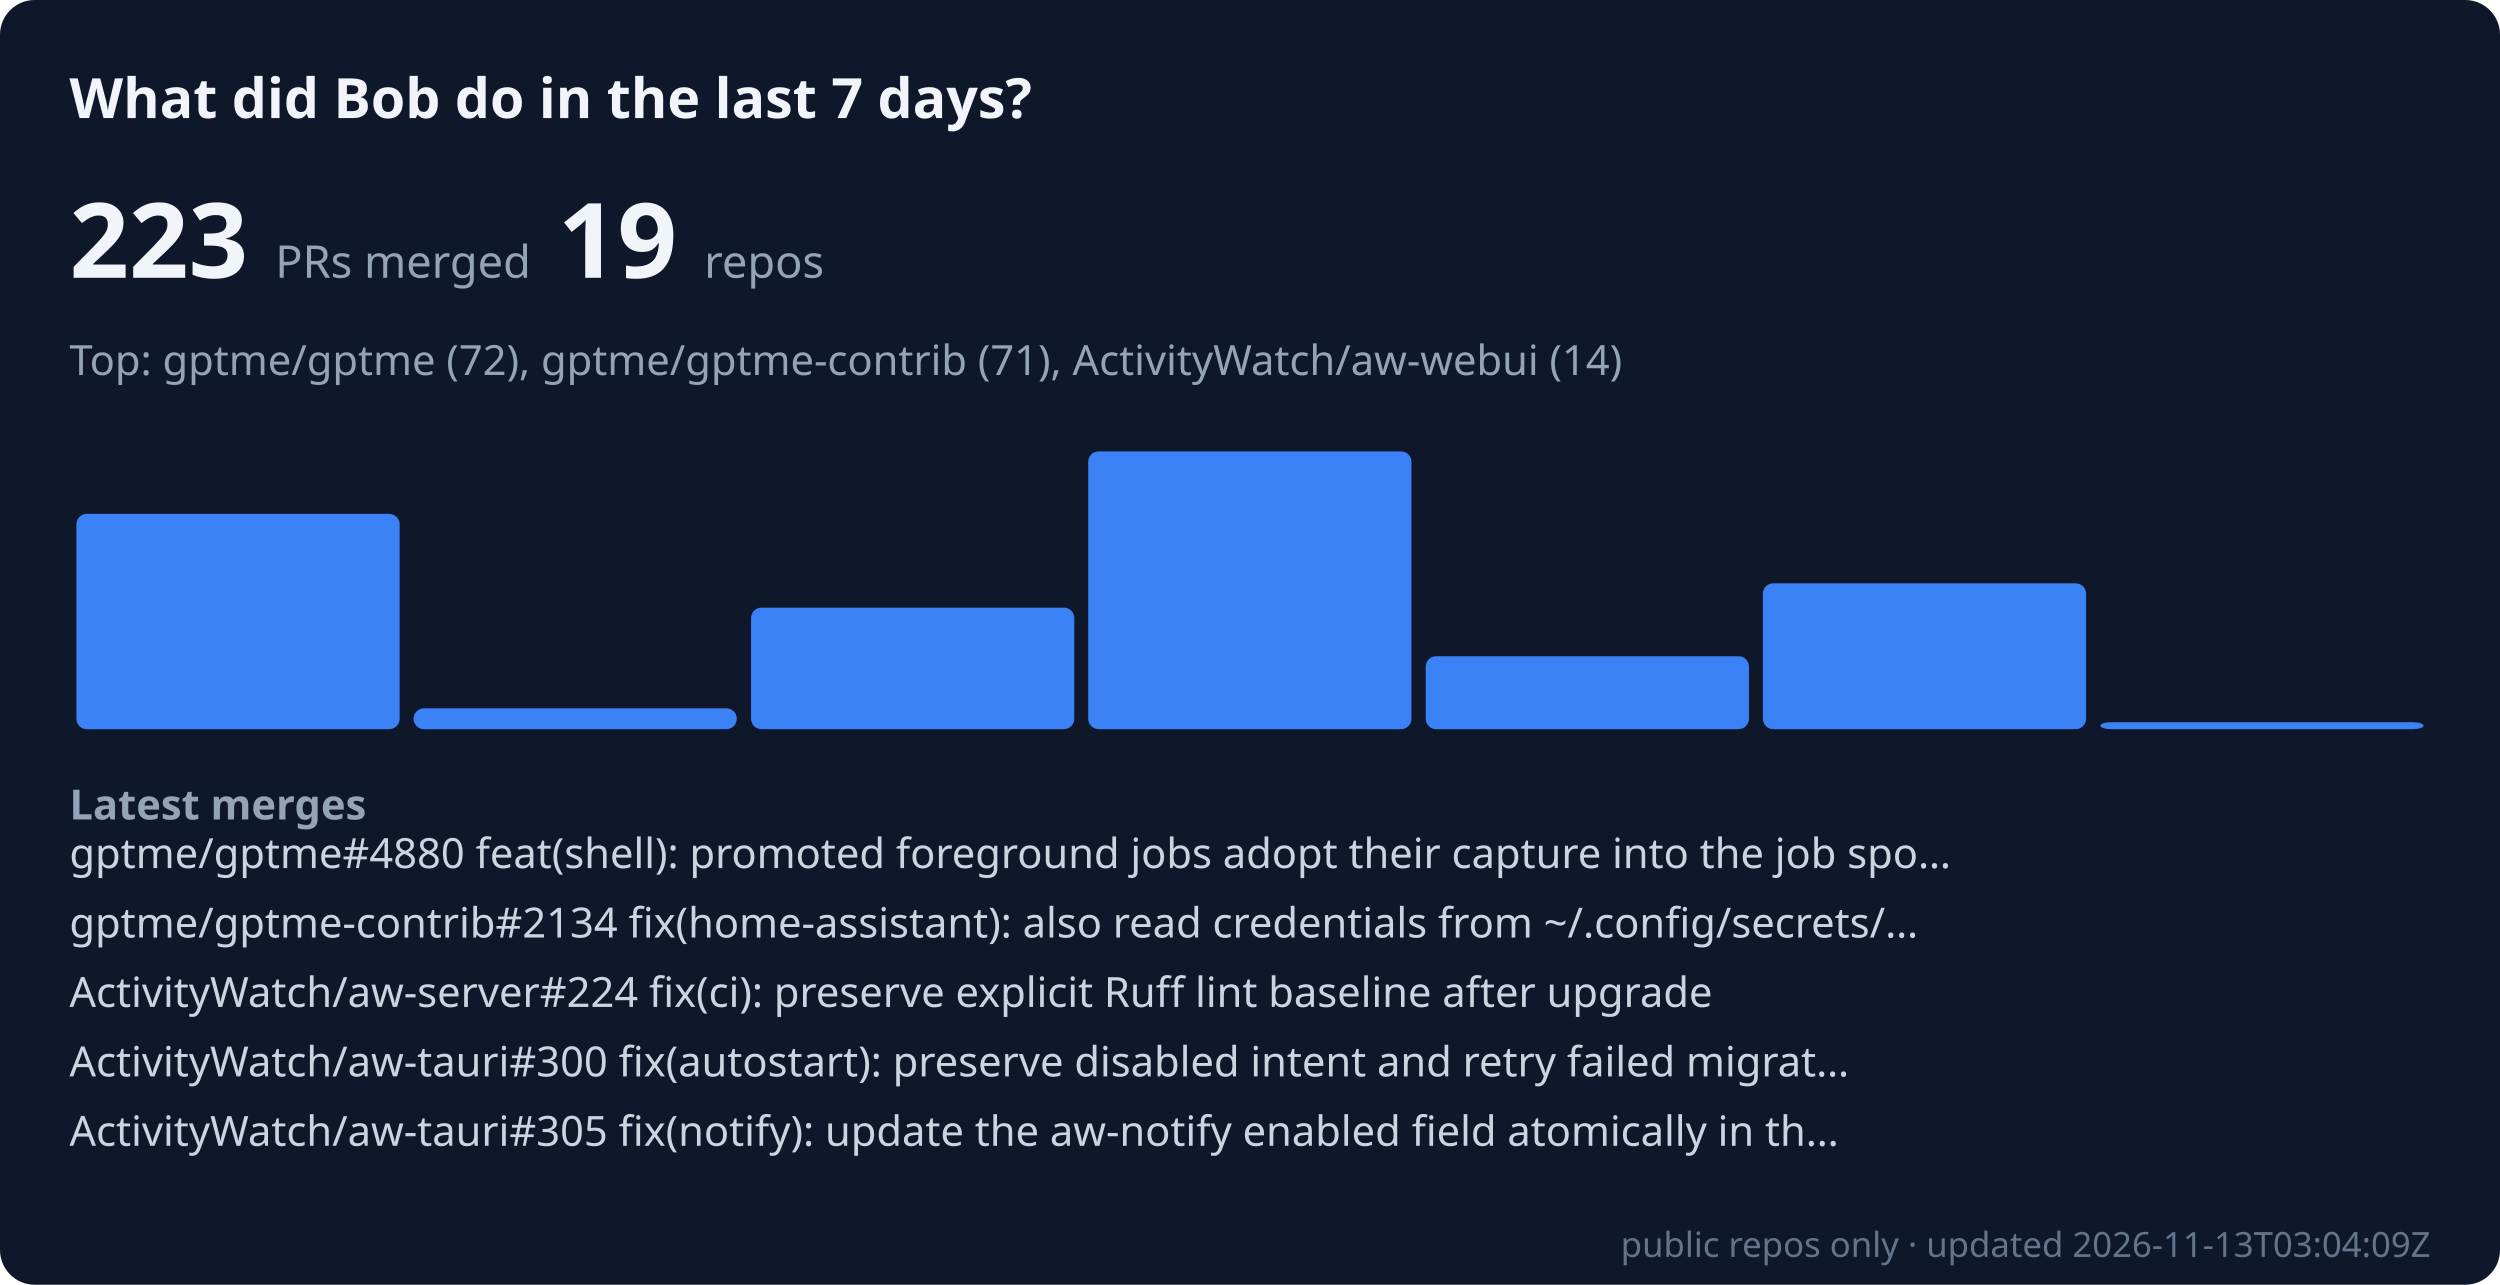
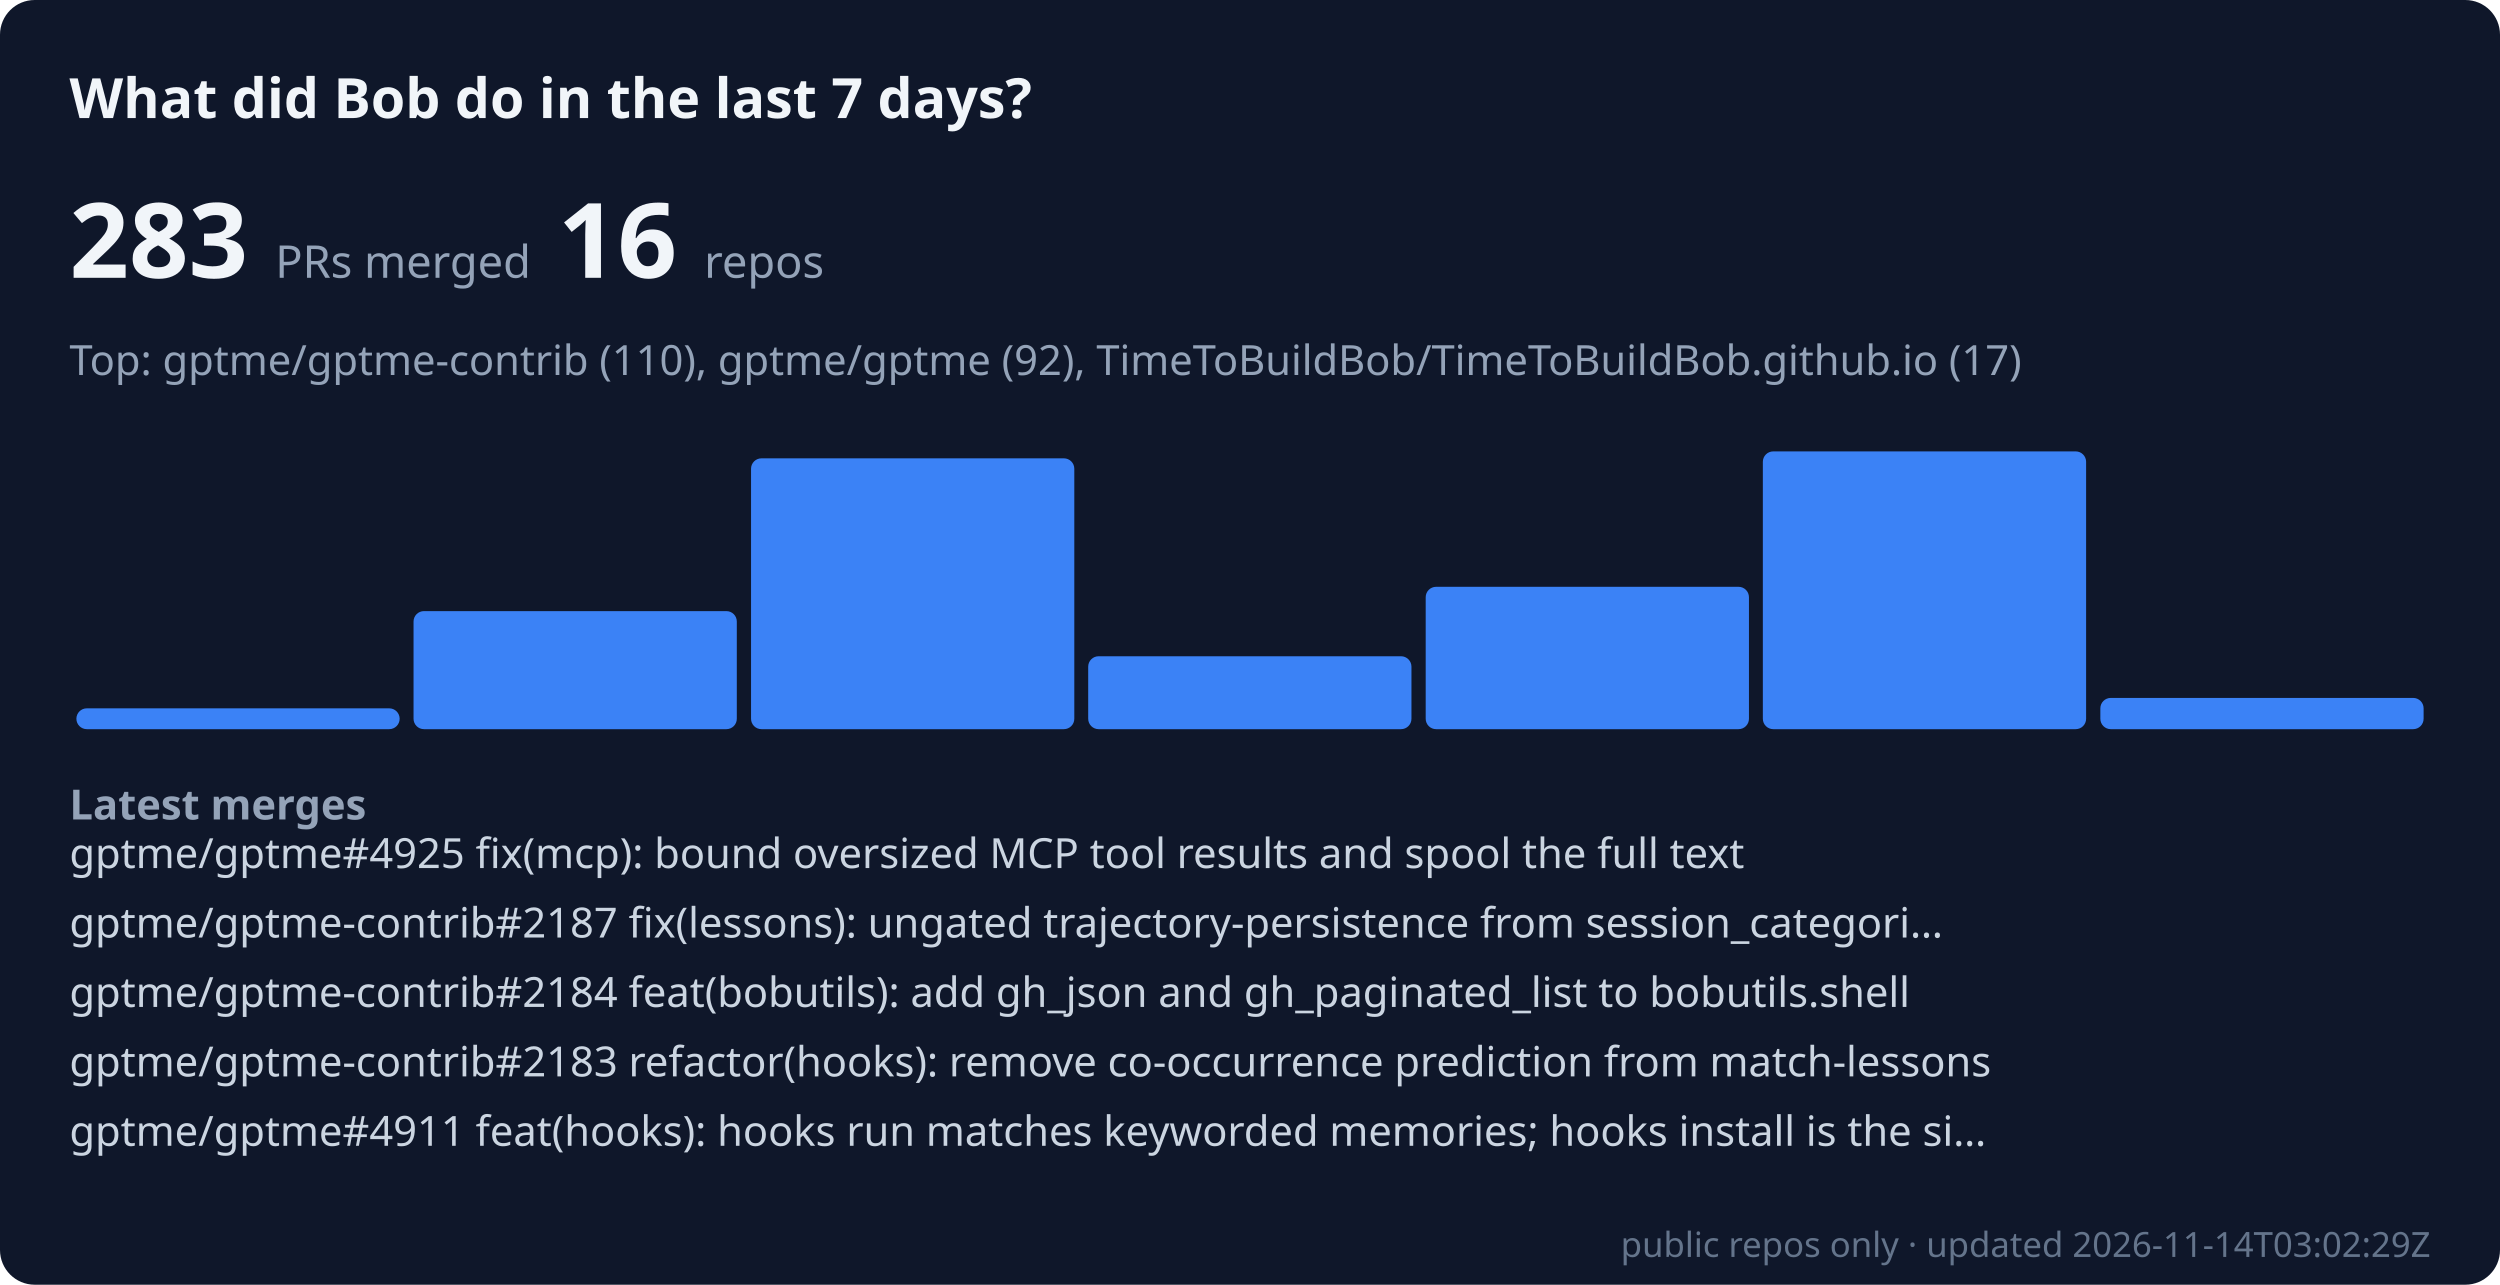
- <svg xmlns="http://www.w3.org/2000/svg" viewBox="0 0 720 370" width="100%" role="img" aria-label="Bob merged 223 public PRs across 19 repos in the last 7 days" font-family="system-ui, sans-serif">
+ <svg xmlns="http://www.w3.org/2000/svg" viewBox="0 0 720 370" width="100%" role="img" aria-label="Bob merged 283 public PRs across 16 repos in the last 7 days" font-family="system-ui, sans-serif">
  <rect width="720" height="370" rx="10" fill="#0f172a" />
  <text x="20" y="34" font-size="16" font-weight="600" fill="#f1f5f9">What did Bob do in the last 7 days?</text>
-   <text x="20" y="80" font-size="30" font-weight="700" fill="#f1f5f9">223 <tspan font-size="13" font-weight="400" fill="#94a3b8">PRs merged</tspan>  19 <tspan font-size="13" font-weight="400" fill="#94a3b8">repos</tspan>
+   <text x="20" y="80" font-size="30" font-weight="700" fill="#f1f5f9">283 <tspan font-size="13" font-weight="400" fill="#94a3b8">PRs merged</tspan>  16 <tspan font-size="13" font-weight="400" fill="#94a3b8">repos</tspan>
  </text>
-   <text x="20" y="108" font-size="12" fill="#94a3b8">Top: gptme/gptme (72), gptme/gptme-contrib (71), ActivityWatch/aw-webui (14)</text>
-   <rect x="22.0" y="148" width="93.1" height="62" rx="3" fill="#3b82f6" />
-   <rect x="119.1" y="204" width="93.1" height="6" rx="3" fill="#3b82f6" />
-   <rect x="216.3" y="175" width="93.1" height="35" rx="3" fill="#3b82f6" />
-   <rect x="313.4" y="130" width="93.1" height="80" rx="3" fill="#3b82f6" />
-   <rect x="410.6" y="189" width="93.1" height="21" rx="3" fill="#3b82f6" />
-   <rect x="507.7" y="168" width="93.1" height="42" rx="3" fill="#3b82f6" />
-   <rect x="604.9" y="208" width="93.1" height="2" rx="3" fill="#3b82f6" />
+   <text x="20" y="108" font-size="12" fill="#94a3b8">Top: gptme/gptme-contrib (110), gptme/gptme (92), TimeToBuildBob/TimeToBuildBob.github.io (17)</text>
+   <rect x="22.0" y="204" width="93.1" height="6" rx="3" fill="#3b82f6" />
+   <rect x="119.1" y="176" width="93.1" height="34" rx="3" fill="#3b82f6" />
+   <rect x="216.3" y="132" width="93.1" height="78" rx="3" fill="#3b82f6" />
+   <rect x="313.4" y="189" width="93.1" height="21" rx="3" fill="#3b82f6" />
+   <rect x="410.6" y="169" width="93.1" height="41" rx="3" fill="#3b82f6" />
+   <rect x="507.7" y="130" width="93.1" height="80" rx="3" fill="#3b82f6" />
+   <rect x="604.9" y="201" width="93.1" height="9" rx="3" fill="#3b82f6" />
  <text x="20" y="236" font-size="12" font-weight="600" fill="#94a3b8">Latest merges</text>
-   <text x="20" y="250" font-size="12" fill="#cbd5e1">gptme/gptme#4880 feat(shell): promoted foreground jobs adopt their capture into the job spo…</text>
-   <text x="20" y="270" font-size="12" fill="#cbd5e1">gptme/gptme-contrib#2134 fix(home-assistant): also read credentials from ~/.config/secrets/…</text>
-   <text x="20" y="290" font-size="12" fill="#cbd5e1">ActivityWatch/aw-server#224 fix(ci): preserve explicit Ruff lint baseline after upgrade</text>
-   <text x="20" y="310" font-size="12" fill="#cbd5e1">ActivityWatch/aw-tauri#300 fix(autostart): preserve disabled intent and retry failed migrat…</text>
-   <text x="20" y="330" font-size="12" fill="#cbd5e1">ActivityWatch/aw-tauri#305 fix(notify): update the aw-notify enabled field atomically in th…</text>
-   <text x="700" y="362" font-size="10" text-anchor="end" fill="#64748b">public repos only · updated 2026-11-13T03:04:09Z</text>
+   <text x="20" y="250" font-size="12" fill="#cbd5e1">gptme/gptme#4925 fix(mcp): bound oversized MCP tool results and spool the full text</text>
+   <text x="20" y="270" font-size="12" fill="#cbd5e1">gptme/gptme-contrib#2187 fix(lessons): ungated trajectory-persistence from session_categori…</text>
+   <text x="20" y="290" font-size="12" fill="#cbd5e1">gptme/gptme-contrib#2184 feat(bobutils): add gh_json and gh_paginated_list to bobutils.shell</text>
+   <text x="20" y="310" font-size="12" fill="#cbd5e1">gptme/gptme-contrib#2183 refactor(hooks): remove co-occurrence prediction from match-lessons</text>
+   <text x="20" y="330" font-size="12" fill="#cbd5e1">gptme/gptme#4911 feat(hooks): hooks run matches keyworded memories; hooks install is the si…</text>
+   <text x="700" y="362" font-size="10" text-anchor="end" fill="#64748b">public repos only · updated 2026-11-14T03:02:29Z</text>
</svg>
